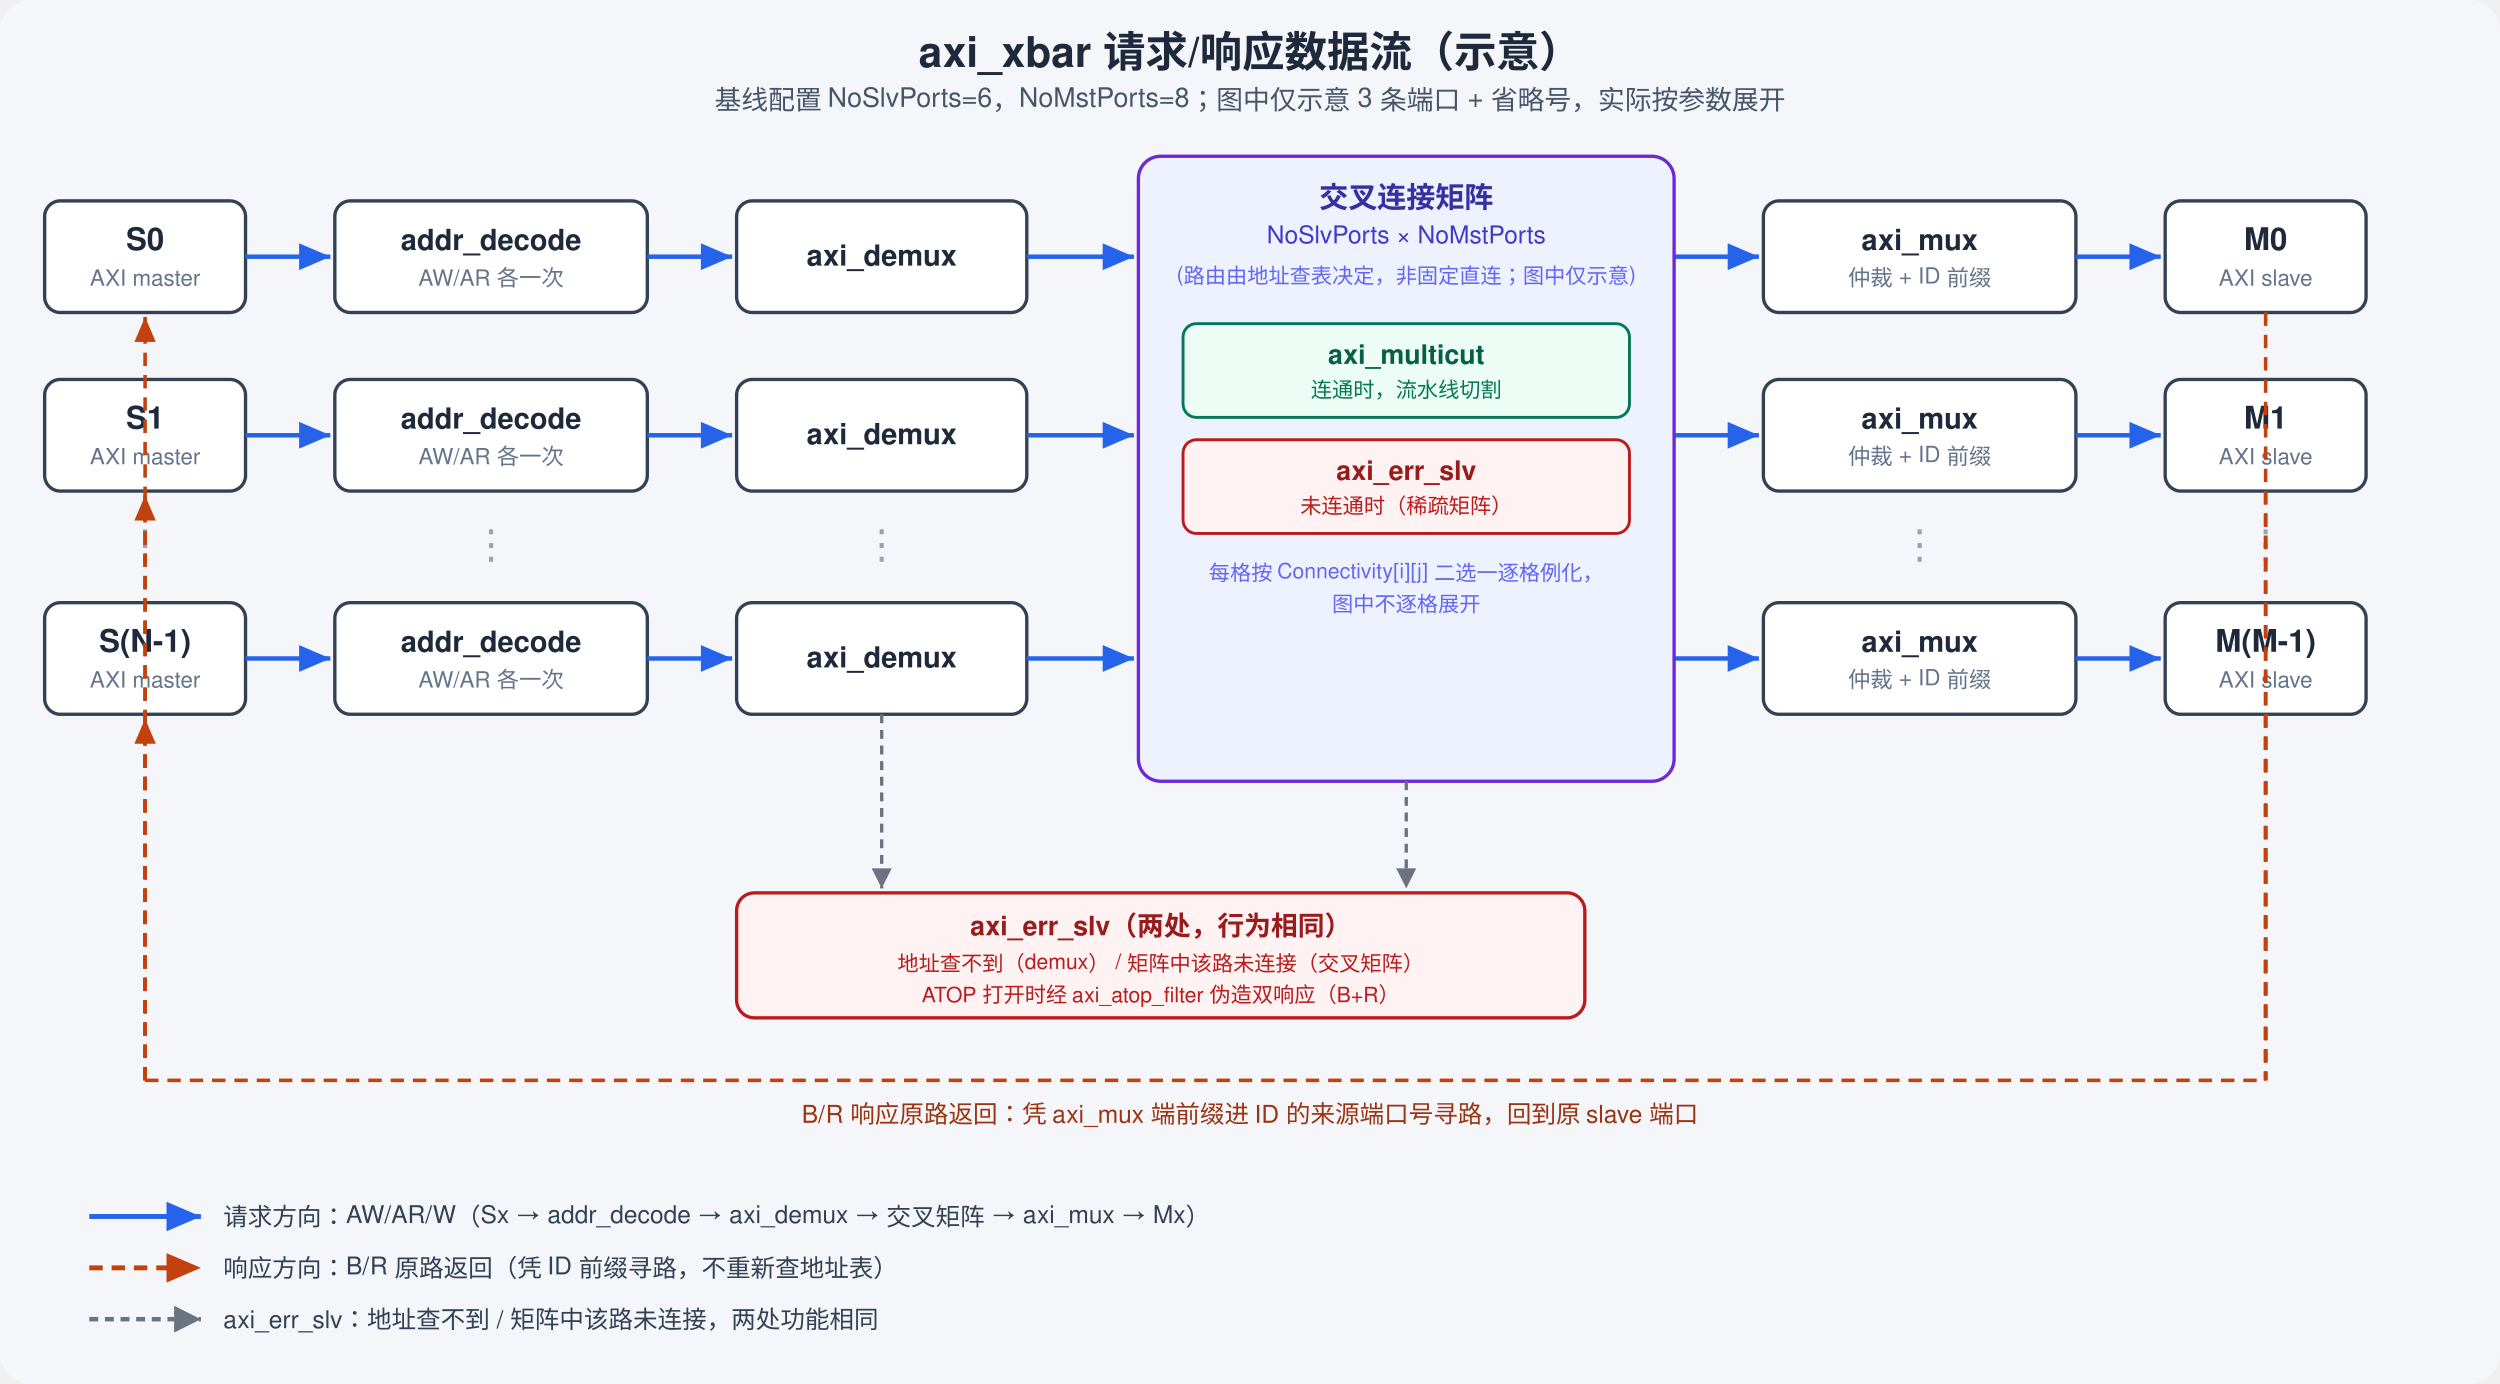
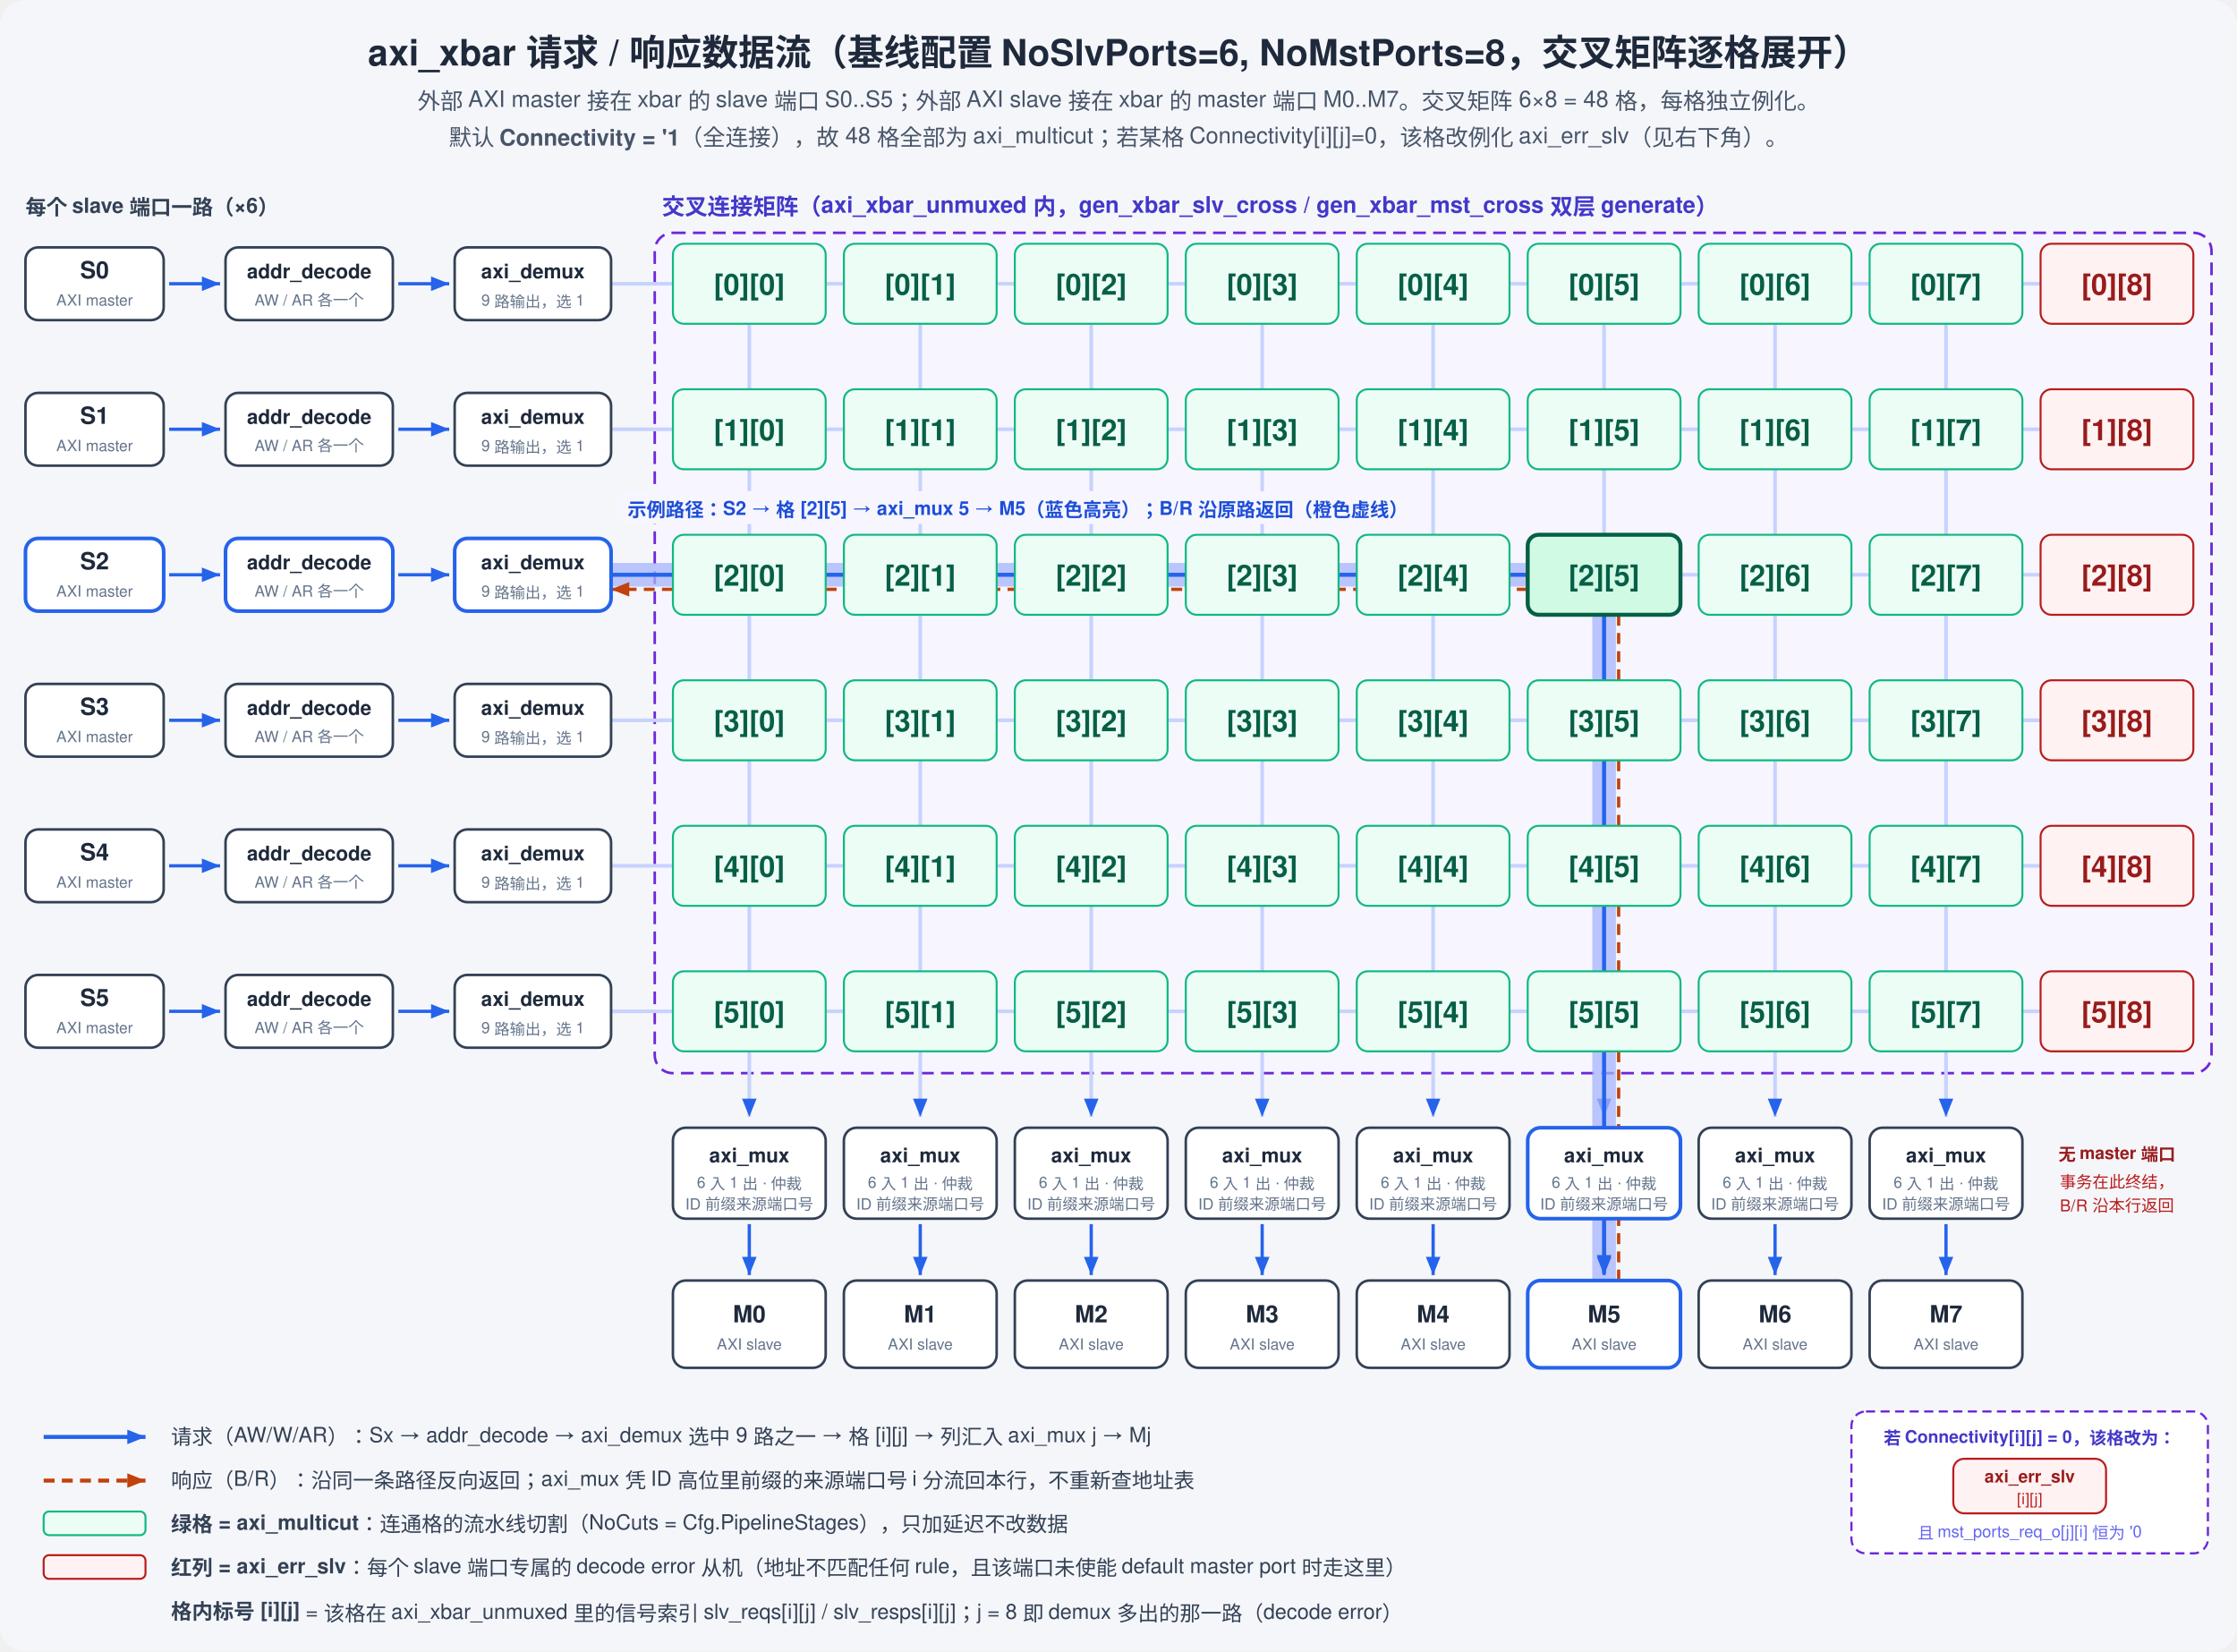
- <svg xmlns="http://www.w3.org/2000/svg" viewBox="0 0 1120 620" font-family="'Segoe UI', 'PingFang SC', 'Microsoft YaHei', Helvetica, Arial, sans-serif">
+ <svg xmlns="http://www.w3.org/2000/svg" viewBox="0 0 1230 908" font-family="'Segoe UI', 'PingFang SC', 'Microsoft YaHei', Helvetica, Arial, sans-serif">
  <defs>
-     <marker id="arrowBlue" markerWidth="10" markerHeight="10" refX="7" refY="3" orient="auto" markerUnits="strokeWidth">
-       <path d="M0,0 L7,3 L0,6 Z" fill="#2563eb" />
+     <marker id="arrowBlue" markerUnits="userSpaceOnUse" markerWidth="12" markerHeight="10" refX="10" refY="4" orient="auto">
+       <path d="M0,0 L10,4 L0,8 Z" fill="#2563eb" />
    </marker>
-     <marker id="arrowOrange" markerWidth="10" markerHeight="10" refX="7" refY="3" orient="auto" markerUnits="strokeWidth">
-       <path d="M0,0 L7,3 L0,6 Z" fill="#c2410c" />
-     </marker>
-     <marker id="arrowGray" markerWidth="9" markerHeight="9" refX="6" refY="3" orient="auto" markerUnits="strokeWidth">
-       <path d="M0,0 L6,3 L0,6 Z" fill="#6b7280" />
+     <marker id="arrowOrange" markerUnits="userSpaceOnUse" markerWidth="12" markerHeight="10" refX="10" refY="4" orient="auto">
+       <path d="M0,0 L10,4 L0,8 Z" fill="#c2410c" />
    </marker>
  </defs>
-   <rect x="0" y="0" width="1120" height="620" rx="14" fill="#f5f6fa" />
-   <text x="560" y="30" text-anchor="middle" font-size="19" font-weight="700" fill="#1e293b">axi_xbar 请求/响应数据流（示意）</text>
-   <text x="560" y="49" text-anchor="middle" font-size="12" fill="#475569">基线配置 NoSlvPorts=6，NoMstPorts=8；图中仅示意 3 条端口 + 省略号，实际按参数展开</text>
-   <rect x="20" y="90" width="90" height="50" rx="7" fill="#ffffff" stroke="#334155" stroke-width="1.5" />
-   <text x="65" y="112" text-anchor="middle" font-size="14" font-weight="700" fill="#1e293b">S0</text>
-   <text x="65" y="128" text-anchor="middle" font-size="10" fill="#64748b">AXI master</text>
-   <line x1="110" y1="115" x2="148" y2="115" stroke="#2563eb" stroke-width="2" marker-end="url(#arrowBlue)" />
-   <rect x="150" y="90" width="140" height="50" rx="7" fill="#ffffff" stroke="#334155" stroke-width="1.5" />
-   <text x="220" y="112" text-anchor="middle" font-size="13" font-weight="700" fill="#1e293b">addr_decode</text>
-   <text x="220" y="128" text-anchor="middle" font-size="10" fill="#64748b">AW/AR 各一次</text>
-   <line x1="290" y1="115" x2="328" y2="115" stroke="#2563eb" stroke-width="2" marker-end="url(#arrowBlue)" />
-   <rect x="330" y="90" width="130" height="50" rx="7" fill="#ffffff" stroke="#334155" stroke-width="1.5" />
-   <text x="395" y="119" text-anchor="middle" font-size="13" font-weight="700" fill="#1e293b">axi_demux</text>
-   <line x1="460" y1="115" x2="508" y2="115" stroke="#2563eb" stroke-width="2" marker-end="url(#arrowBlue)" />
-   <line x1="750" y1="115" x2="788" y2="115" stroke="#2563eb" stroke-width="2" marker-end="url(#arrowBlue)" />
-   <rect x="790" y="90" width="140" height="50" rx="7" fill="#ffffff" stroke="#334155" stroke-width="1.5" />
-   <text x="860" y="112" text-anchor="middle" font-size="13" font-weight="700" fill="#1e293b">axi_mux</text>
-   <text x="860" y="128" text-anchor="middle" font-size="10" fill="#64748b">仲裁 + ID 前缀</text>
-   <line x1="930" y1="115" x2="968" y2="115" stroke="#2563eb" stroke-width="2" marker-end="url(#arrowBlue)" />
-   <rect x="970" y="90" width="90" height="50" rx="7" fill="#ffffff" stroke="#334155" stroke-width="1.5" />
-   <text x="1015" y="112" text-anchor="middle" font-size="14" font-weight="700" fill="#1e293b">M0</text>
-   <text x="1015" y="128" text-anchor="middle" font-size="10" fill="#64748b">AXI slave</text>
-   <rect x="20" y="170" width="90" height="50" rx="7" fill="#ffffff" stroke="#334155" stroke-width="1.5" />
-   <text x="65" y="192" text-anchor="middle" font-size="14" font-weight="700" fill="#1e293b">S1</text>
-   <text x="65" y="208" text-anchor="middle" font-size="10" fill="#64748b">AXI master</text>
-   <line x1="110" y1="195" x2="148" y2="195" stroke="#2563eb" stroke-width="2" marker-end="url(#arrowBlue)" />
-   <rect x="150" y="170" width="140" height="50" rx="7" fill="#ffffff" stroke="#334155" stroke-width="1.5" />
-   <text x="220" y="192" text-anchor="middle" font-size="13" font-weight="700" fill="#1e293b">addr_decode</text>
-   <text x="220" y="208" text-anchor="middle" font-size="10" fill="#64748b">AW/AR 各一次</text>
-   <line x1="290" y1="195" x2="328" y2="195" stroke="#2563eb" stroke-width="2" marker-end="url(#arrowBlue)" />
-   <rect x="330" y="170" width="130" height="50" rx="7" fill="#ffffff" stroke="#334155" stroke-width="1.5" />
-   <text x="395" y="199" text-anchor="middle" font-size="13" font-weight="700" fill="#1e293b">axi_demux</text>
-   <line x1="460" y1="195" x2="508" y2="195" stroke="#2563eb" stroke-width="2" marker-end="url(#arrowBlue)" />
-   <line x1="750" y1="195" x2="788" y2="195" stroke="#2563eb" stroke-width="2" marker-end="url(#arrowBlue)" />
-   <rect x="790" y="170" width="140" height="50" rx="7" fill="#ffffff" stroke="#334155" stroke-width="1.5" />
-   <text x="860" y="192" text-anchor="middle" font-size="13" font-weight="700" fill="#1e293b">axi_mux</text>
-   <text x="860" y="208" text-anchor="middle" font-size="10" fill="#64748b">仲裁 + ID 前缀</text>
-   <line x1="930" y1="195" x2="968" y2="195" stroke="#2563eb" stroke-width="2" marker-end="url(#arrowBlue)" />
-   <rect x="970" y="170" width="90" height="50" rx="7" fill="#ffffff" stroke="#334155" stroke-width="1.5" />
-   <text x="1015" y="192" text-anchor="middle" font-size="14" font-weight="700" fill="#1e293b">M1</text>
-   <text x="1015" y="208" text-anchor="middle" font-size="10" fill="#64748b">AXI slave</text>
-   <text x="65" y="250" text-anchor="middle" font-size="18" fill="#94a3b8">⋮</text>
-   <text x="220" y="250" text-anchor="middle" font-size="18" fill="#94a3b8">⋮</text>
-   <text x="395" y="250" text-anchor="middle" font-size="18" fill="#94a3b8">⋮</text>
-   <text x="860" y="250" text-anchor="middle" font-size="18" fill="#94a3b8">⋮</text>
-   <text x="1015" y="250" text-anchor="middle" font-size="18" fill="#94a3b8">⋮</text>
-   <rect x="20" y="270" width="90" height="50" rx="7" fill="#ffffff" stroke="#334155" stroke-width="1.5" />
-   <text x="65" y="292" text-anchor="middle" font-size="14" font-weight="700" fill="#1e293b">S(N-1)</text>
-   <text x="65" y="308" text-anchor="middle" font-size="10" fill="#64748b">AXI master</text>
-   <line x1="110" y1="295" x2="148" y2="295" stroke="#2563eb" stroke-width="2" marker-end="url(#arrowBlue)" />
-   <rect x="150" y="270" width="140" height="50" rx="7" fill="#ffffff" stroke="#334155" stroke-width="1.5" />
-   <text x="220" y="292" text-anchor="middle" font-size="13" font-weight="700" fill="#1e293b">addr_decode</text>
-   <text x="220" y="308" text-anchor="middle" font-size="10" fill="#64748b">AW/AR 各一次</text>
-   <line x1="290" y1="295" x2="328" y2="295" stroke="#2563eb" stroke-width="2" marker-end="url(#arrowBlue)" />
-   <rect x="330" y="270" width="130" height="50" rx="7" fill="#ffffff" stroke="#334155" stroke-width="1.5" />
-   <text x="395" y="299" text-anchor="middle" font-size="13" font-weight="700" fill="#1e293b">axi_demux</text>
-   <line x1="460" y1="295" x2="508" y2="295" stroke="#2563eb" stroke-width="2" marker-end="url(#arrowBlue)" />
-   <line x1="750" y1="295" x2="788" y2="295" stroke="#2563eb" stroke-width="2" marker-end="url(#arrowBlue)" />
-   <rect x="790" y="270" width="140" height="50" rx="7" fill="#ffffff" stroke="#334155" stroke-width="1.5" />
-   <text x="860" y="292" text-anchor="middle" font-size="13" font-weight="700" fill="#1e293b">axi_mux</text>
-   <text x="860" y="308" text-anchor="middle" font-size="10" fill="#64748b">仲裁 + ID 前缀</text>
-   <line x1="930" y1="295" x2="968" y2="295" stroke="#2563eb" stroke-width="2" marker-end="url(#arrowBlue)" />
-   <rect x="970" y="270" width="90" height="50" rx="7" fill="#ffffff" stroke="#334155" stroke-width="1.5" />
-   <text x="1015" y="292" text-anchor="middle" font-size="14" font-weight="700" fill="#1e293b">M(M-1)</text>
-   <text x="1015" y="308" text-anchor="middle" font-size="10" fill="#64748b">AXI slave</text>
-   <rect x="510" y="70" width="240" height="280" rx="10" fill="#eef2ff" stroke="#6d28d9" stroke-width="1.5" />
-   <text x="630" y="93" text-anchor="middle" font-size="13" font-weight="700" fill="#3730a3">交叉连接矩阵</text>
-   <text x="630" y="109" text-anchor="middle" font-size="11" fill="#4338ca">NoSlvPorts × NoMstPorts</text>
-   <text x="630" y="126" text-anchor="middle" font-size="9.5" fill="#6366f1">(路由由地址查表决定，非固定直连；图中仅示意)</text>
-   <rect x="530" y="145" width="200" height="42" rx="6" fill="#ecfdf5" stroke="#047857" stroke-width="1.3" />
-   <text x="630" y="163" text-anchor="middle" font-size="12" font-weight="700" fill="#065f46">axi_multicut</text>
-   <text x="630" y="178" text-anchor="middle" font-size="9.5" fill="#047857">连通时，流水线切割</text>
-   <rect x="530" y="197" width="200" height="42" rx="6" fill="#fef2f2" stroke="#b91c1c" stroke-width="1.3" />
-   <text x="630" y="215" text-anchor="middle" font-size="12" font-weight="700" fill="#991b1b">axi_err_slv</text>
-   <text x="630" y="230" text-anchor="middle" font-size="9.5" fill="#b91c1c">未连通时（稀疏矩阵）</text>
-   <text x="630" y="260" text-anchor="middle" font-size="9.5" fill="#6366f1">每格按 Connectivity[i][j] 二选一逐格例化，</text>
-   <text x="630" y="274" text-anchor="middle" font-size="9.5" fill="#6366f1">图中不逐格展开</text>
-   <line x1="395" y1="320" x2="395" y2="398" stroke="#6b7280" stroke-width="1.5" stroke-dasharray="4,3" marker-end="url(#arrowGray)" />
-   <line x1="630" y1="350" x2="630" y2="398" stroke="#6b7280" stroke-width="1.5" stroke-dasharray="4,3" marker-end="url(#arrowGray)" />
-   <rect x="330" y="400" width="380" height="56" rx="8" fill="#fef2f2" stroke="#b91c1c" stroke-width="1.5" />
-   <text x="520" y="419" text-anchor="middle" font-size="12" font-weight="700" fill="#991b1b">axi_err_slv（两处，行为相同）</text>
-   <text x="520" y="435" text-anchor="middle" font-size="9.5" fill="#b91c1c">地址查不到（demux） / 矩阵中该路未连接（交叉矩阵）</text>
-   <text x="520" y="449" text-anchor="middle" font-size="9.5" fill="#b91c1c">ATOP 打开时经 axi_atop_filter 伪造双响应（B+R）</text>
-   <line x1="1015" y1="140" x2="1015" y2="484" stroke="#c2410c" stroke-width="1.6" stroke-dasharray="6,4" />
-   <line x1="1015" y1="220" x2="1015" y2="484" stroke="#c2410c" stroke-width="1.6" stroke-dasharray="6,4" />
-   <line x1="1015" y1="320" x2="1015" y2="484" stroke="#c2410c" stroke-width="1.6" stroke-dasharray="6,4" />
-   <line x1="65" y1="484" x2="1015" y2="484" stroke="#c2410c" stroke-width="1.6" stroke-dasharray="6,4" />
-   <line x1="65" y1="484" x2="65" y2="142" stroke="#c2410c" stroke-width="1.6" stroke-dasharray="6,4" marker-end="url(#arrowOrange)" />
-   <line x1="65" y1="484" x2="65" y2="222" stroke="#c2410c" stroke-width="1.6" stroke-dasharray="6,4" marker-end="url(#arrowOrange)" />
-   <line x1="65" y1="484" x2="65" y2="322" stroke="#c2410c" stroke-width="1.6" stroke-dasharray="6,4" marker-end="url(#arrowOrange)" />
-   <text x="560" y="503" text-anchor="middle" font-size="11" fill="#9a3412">B/R 响应原路返回：凭 axi_mux 端前缀进 ID 的来源端口号寻路，回到原 slave 端口</text>
-   <line x1="40" y1="545" x2="90" y2="545" stroke="#2563eb" stroke-width="2.2" marker-end="url(#arrowBlue)" />
-   <text x="100" y="549" font-size="11" fill="#334155">请求方向：AW/AR/W（Sx → addr_decode → axi_demux → 交叉矩阵 → axi_mux → Mx）</text>
-   <line x1="40" y1="568" x2="90" y2="568" stroke="#c2410c" stroke-width="2.2" stroke-dasharray="6,4" marker-end="url(#arrowOrange)" />
-   <text x="100" y="572" font-size="11" fill="#334155">响应方向：B/R 原路返回（凭 ID 前缀寻路，不重新查地址表）</text>
-   <line x1="40" y1="591" x2="90" y2="591" stroke="#6b7280" stroke-width="2" stroke-dasharray="4,3" marker-end="url(#arrowGray)" />
-   <text x="100" y="595" font-size="11" fill="#334155">axi_err_slv：地址查不到 / 矩阵中该路未连接，两处功能相同</text>
+   <rect x="0" y="0" width="1230" height="908" rx="14" fill="#f5f6fa" />
+   <text x="615" y="36" text-anchor="middle" font-size="20" font-weight="700" fill="#1e293b">axi_xbar 请求 / 响应数据流（基线配置 NoSlvPorts=6, NoMstPorts=8，交叉矩阵逐格展开）</text>
+   <text x="615" y="60" text-anchor="middle" font-size="12.5" fill="#475569">外部 AXI master 接在 xbar 的 slave 端口 S0..S5；外部 AXI slave 接在 xbar 的 master 端口 M0..M7。交叉矩阵 6×8 = 48 格，每格独立例化。</text>
+   <text x="615" y="80" text-anchor="middle" font-size="12.5" fill="#475569">默认 <tspan font-weight="700">Connectivity = '1</tspan>（全连接），故 48 格全部为 axi_multicut；若某格 Connectivity[i][j]=0，该格改例化 axi_err_slv（见右下角）。</text>
+   <rect x="360" y="128" width="856" height="462" rx="10" fill="#f7f6ff" stroke="#6d28d9" stroke-width="1.4" stroke-dasharray="7,4" />
+   <text x="364" y="118" font-size="12.5" font-weight="700" fill="#4338ca">交叉连接矩阵（axi_xbar_unmuxed 内，gen_xbar_slv_cross / gen_xbar_mst_cross 双层 generate）</text>
+   <line x1="336" y1="156" x2="1206" y2="156" stroke="#c7d2fe" stroke-width="2" />
+   <line x1="336" y1="236" x2="1206" y2="236" stroke="#c7d2fe" stroke-width="2" />
+   <line x1="336" y1="316" x2="1206" y2="316" stroke="#c7d2fe" stroke-width="2" />
+   <line x1="336" y1="396" x2="1206" y2="396" stroke="#c7d2fe" stroke-width="2" />
+   <line x1="336" y1="476" x2="1206" y2="476" stroke="#c7d2fe" stroke-width="2" />
+   <line x1="336" y1="556" x2="1206" y2="556" stroke="#c7d2fe" stroke-width="2" />
+   <line x1="412" y1="134" x2="412" y2="614" stroke="#c7d2fe" stroke-width="2" marker-end="url(#arrowBlue)" />
+   <line x1="506" y1="134" x2="506" y2="614" stroke="#c7d2fe" stroke-width="2" marker-end="url(#arrowBlue)" />
+   <line x1="600" y1="134" x2="600" y2="614" stroke="#c7d2fe" stroke-width="2" marker-end="url(#arrowBlue)" />
+   <line x1="694" y1="134" x2="694" y2="614" stroke="#c7d2fe" stroke-width="2" marker-end="url(#arrowBlue)" />
+   <line x1="788" y1="134" x2="788" y2="614" stroke="#c7d2fe" stroke-width="2" marker-end="url(#arrowBlue)" />
+   <line x1="882" y1="134" x2="882" y2="614" stroke="#c7d2fe" stroke-width="2" marker-end="url(#arrowBlue)" />
+   <line x1="976" y1="134" x2="976" y2="614" stroke="#c7d2fe" stroke-width="2" marker-end="url(#arrowBlue)" />
+   <line x1="1070" y1="134" x2="1070" y2="614" stroke="#c7d2fe" stroke-width="2" marker-end="url(#arrowBlue)" />
+   <polyline points="336,316 882,316 882,704" fill="none" stroke="#a5b4fc" stroke-width="13" stroke-linecap="round" stroke-linejoin="round" opacity="0.75" />
+   <polyline points="336,316 882,316 882,700" fill="none" stroke="#2563eb" stroke-width="2.2" marker-end="url(#arrowBlue)" />
+   <polyline points="890,704 890,324 336,324" fill="none" stroke="#c2410c" stroke-width="1.8" stroke-dasharray="6,4" marker-end="url(#arrowOrange)" />
+   <rect x="370" y="134" width="84" height="44" rx="6" fill="#ecfdf5" stroke="#10b981" stroke-width="1.1" />
+   <text x="412" y="162" text-anchor="middle" font-size="16" font-weight="700" fill="#065f46">[0][0]</text>
+   <rect x="464" y="134" width="84" height="44" rx="6" fill="#ecfdf5" stroke="#10b981" stroke-width="1.1" />
+   <text x="506" y="162" text-anchor="middle" font-size="16" font-weight="700" fill="#065f46">[0][1]</text>
+   <rect x="558" y="134" width="84" height="44" rx="6" fill="#ecfdf5" stroke="#10b981" stroke-width="1.1" />
+   <text x="600" y="162" text-anchor="middle" font-size="16" font-weight="700" fill="#065f46">[0][2]</text>
+   <rect x="652" y="134" width="84" height="44" rx="6" fill="#ecfdf5" stroke="#10b981" stroke-width="1.1" />
+   <text x="694" y="162" text-anchor="middle" font-size="16" font-weight="700" fill="#065f46">[0][3]</text>
+   <rect x="746" y="134" width="84" height="44" rx="6" fill="#ecfdf5" stroke="#10b981" stroke-width="1.1" />
+   <text x="788" y="162" text-anchor="middle" font-size="16" font-weight="700" fill="#065f46">[0][4]</text>
+   <rect x="840" y="134" width="84" height="44" rx="6" fill="#ecfdf5" stroke="#10b981" stroke-width="1.1" />
+   <text x="882" y="162" text-anchor="middle" font-size="16" font-weight="700" fill="#065f46">[0][5]</text>
+   <rect x="934" y="134" width="84" height="44" rx="6" fill="#ecfdf5" stroke="#10b981" stroke-width="1.1" />
+   <text x="976" y="162" text-anchor="middle" font-size="16" font-weight="700" fill="#065f46">[0][6]</text>
+   <rect x="1028" y="134" width="84" height="44" rx="6" fill="#ecfdf5" stroke="#10b981" stroke-width="1.1" />
+   <text x="1070" y="162" text-anchor="middle" font-size="16" font-weight="700" fill="#065f46">[0][7]</text>
+   <rect x="1122" y="134" width="84" height="44" rx="6" fill="#fef2f2" stroke="#b91c1c" stroke-width="1.1" />
+   <text x="1164" y="162" text-anchor="middle" font-size="16" font-weight="700" fill="#991b1b">[0][8]</text>
+   <rect x="370" y="214" width="84" height="44" rx="6" fill="#ecfdf5" stroke="#10b981" stroke-width="1.1" />
+   <text x="412" y="242" text-anchor="middle" font-size="16" font-weight="700" fill="#065f46">[1][0]</text>
+   <rect x="464" y="214" width="84" height="44" rx="6" fill="#ecfdf5" stroke="#10b981" stroke-width="1.1" />
+   <text x="506" y="242" text-anchor="middle" font-size="16" font-weight="700" fill="#065f46">[1][1]</text>
+   <rect x="558" y="214" width="84" height="44" rx="6" fill="#ecfdf5" stroke="#10b981" stroke-width="1.1" />
+   <text x="600" y="242" text-anchor="middle" font-size="16" font-weight="700" fill="#065f46">[1][2]</text>
+   <rect x="652" y="214" width="84" height="44" rx="6" fill="#ecfdf5" stroke="#10b981" stroke-width="1.1" />
+   <text x="694" y="242" text-anchor="middle" font-size="16" font-weight="700" fill="#065f46">[1][3]</text>
+   <rect x="746" y="214" width="84" height="44" rx="6" fill="#ecfdf5" stroke="#10b981" stroke-width="1.1" />
+   <text x="788" y="242" text-anchor="middle" font-size="16" font-weight="700" fill="#065f46">[1][4]</text>
+   <rect x="840" y="214" width="84" height="44" rx="6" fill="#ecfdf5" stroke="#10b981" stroke-width="1.1" />
+   <text x="882" y="242" text-anchor="middle" font-size="16" font-weight="700" fill="#065f46">[1][5]</text>
+   <rect x="934" y="214" width="84" height="44" rx="6" fill="#ecfdf5" stroke="#10b981" stroke-width="1.1" />
+   <text x="976" y="242" text-anchor="middle" font-size="16" font-weight="700" fill="#065f46">[1][6]</text>
+   <rect x="1028" y="214" width="84" height="44" rx="6" fill="#ecfdf5" stroke="#10b981" stroke-width="1.1" />
+   <text x="1070" y="242" text-anchor="middle" font-size="16" font-weight="700" fill="#065f46">[1][7]</text>
+   <rect x="1122" y="214" width="84" height="44" rx="6" fill="#fef2f2" stroke="#b91c1c" stroke-width="1.1" />
+   <text x="1164" y="242" text-anchor="middle" font-size="16" font-weight="700" fill="#991b1b">[1][8]</text>
+   <rect x="370" y="294" width="84" height="44" rx="6" fill="#ecfdf5" stroke="#10b981" stroke-width="1.1" />
+   <text x="412" y="322" text-anchor="middle" font-size="16" font-weight="700" fill="#065f46">[2][0]</text>
+   <rect x="464" y="294" width="84" height="44" rx="6" fill="#ecfdf5" stroke="#10b981" stroke-width="1.1" />
+   <text x="506" y="322" text-anchor="middle" font-size="16" font-weight="700" fill="#065f46">[2][1]</text>
+   <rect x="558" y="294" width="84" height="44" rx="6" fill="#ecfdf5" stroke="#10b981" stroke-width="1.1" />
+   <text x="600" y="322" text-anchor="middle" font-size="16" font-weight="700" fill="#065f46">[2][2]</text>
+   <rect x="652" y="294" width="84" height="44" rx="6" fill="#ecfdf5" stroke="#10b981" stroke-width="1.1" />
+   <text x="694" y="322" text-anchor="middle" font-size="16" font-weight="700" fill="#065f46">[2][3]</text>
+   <rect x="746" y="294" width="84" height="44" rx="6" fill="#ecfdf5" stroke="#10b981" stroke-width="1.1" />
+   <text x="788" y="322" text-anchor="middle" font-size="16" font-weight="700" fill="#065f46">[2][4]</text>
+   <rect x="840" y="294" width="84" height="44" rx="6" fill="#d1fae5" stroke="#065f46" stroke-width="2.2" />
+   <text x="882" y="322" text-anchor="middle" font-size="16" font-weight="700" fill="#065f46">[2][5]</text>
+   <rect x="934" y="294" width="84" height="44" rx="6" fill="#ecfdf5" stroke="#10b981" stroke-width="1.1" />
+   <text x="976" y="322" text-anchor="middle" font-size="16" font-weight="700" fill="#065f46">[2][6]</text>
+   <rect x="1028" y="294" width="84" height="44" rx="6" fill="#ecfdf5" stroke="#10b981" stroke-width="1.1" />
+   <text x="1070" y="322" text-anchor="middle" font-size="16" font-weight="700" fill="#065f46">[2][7]</text>
+   <rect x="1122" y="294" width="84" height="44" rx="6" fill="#fef2f2" stroke="#b91c1c" stroke-width="1.1" />
+   <text x="1164" y="322" text-anchor="middle" font-size="16" font-weight="700" fill="#991b1b">[2][8]</text>
+   <rect x="370" y="374" width="84" height="44" rx="6" fill="#ecfdf5" stroke="#10b981" stroke-width="1.1" />
+   <text x="412" y="402" text-anchor="middle" font-size="16" font-weight="700" fill="#065f46">[3][0]</text>
+   <rect x="464" y="374" width="84" height="44" rx="6" fill="#ecfdf5" stroke="#10b981" stroke-width="1.1" />
+   <text x="506" y="402" text-anchor="middle" font-size="16" font-weight="700" fill="#065f46">[3][1]</text>
+   <rect x="558" y="374" width="84" height="44" rx="6" fill="#ecfdf5" stroke="#10b981" stroke-width="1.1" />
+   <text x="600" y="402" text-anchor="middle" font-size="16" font-weight="700" fill="#065f46">[3][2]</text>
+   <rect x="652" y="374" width="84" height="44" rx="6" fill="#ecfdf5" stroke="#10b981" stroke-width="1.1" />
+   <text x="694" y="402" text-anchor="middle" font-size="16" font-weight="700" fill="#065f46">[3][3]</text>
+   <rect x="746" y="374" width="84" height="44" rx="6" fill="#ecfdf5" stroke="#10b981" stroke-width="1.1" />
+   <text x="788" y="402" text-anchor="middle" font-size="16" font-weight="700" fill="#065f46">[3][4]</text>
+   <rect x="840" y="374" width="84" height="44" rx="6" fill="#ecfdf5" stroke="#10b981" stroke-width="1.1" />
+   <text x="882" y="402" text-anchor="middle" font-size="16" font-weight="700" fill="#065f46">[3][5]</text>
+   <rect x="934" y="374" width="84" height="44" rx="6" fill="#ecfdf5" stroke="#10b981" stroke-width="1.1" />
+   <text x="976" y="402" text-anchor="middle" font-size="16" font-weight="700" fill="#065f46">[3][6]</text>
+   <rect x="1028" y="374" width="84" height="44" rx="6" fill="#ecfdf5" stroke="#10b981" stroke-width="1.1" />
+   <text x="1070" y="402" text-anchor="middle" font-size="16" font-weight="700" fill="#065f46">[3][7]</text>
+   <rect x="1122" y="374" width="84" height="44" rx="6" fill="#fef2f2" stroke="#b91c1c" stroke-width="1.1" />
+   <text x="1164" y="402" text-anchor="middle" font-size="16" font-weight="700" fill="#991b1b">[3][8]</text>
+   <rect x="370" y="454" width="84" height="44" rx="6" fill="#ecfdf5" stroke="#10b981" stroke-width="1.1" />
+   <text x="412" y="482" text-anchor="middle" font-size="16" font-weight="700" fill="#065f46">[4][0]</text>
+   <rect x="464" y="454" width="84" height="44" rx="6" fill="#ecfdf5" stroke="#10b981" stroke-width="1.1" />
+   <text x="506" y="482" text-anchor="middle" font-size="16" font-weight="700" fill="#065f46">[4][1]</text>
+   <rect x="558" y="454" width="84" height="44" rx="6" fill="#ecfdf5" stroke="#10b981" stroke-width="1.1" />
+   <text x="600" y="482" text-anchor="middle" font-size="16" font-weight="700" fill="#065f46">[4][2]</text>
+   <rect x="652" y="454" width="84" height="44" rx="6" fill="#ecfdf5" stroke="#10b981" stroke-width="1.1" />
+   <text x="694" y="482" text-anchor="middle" font-size="16" font-weight="700" fill="#065f46">[4][3]</text>
+   <rect x="746" y="454" width="84" height="44" rx="6" fill="#ecfdf5" stroke="#10b981" stroke-width="1.1" />
+   <text x="788" y="482" text-anchor="middle" font-size="16" font-weight="700" fill="#065f46">[4][4]</text>
+   <rect x="840" y="454" width="84" height="44" rx="6" fill="#ecfdf5" stroke="#10b981" stroke-width="1.1" />
+   <text x="882" y="482" text-anchor="middle" font-size="16" font-weight="700" fill="#065f46">[4][5]</text>
+   <rect x="934" y="454" width="84" height="44" rx="6" fill="#ecfdf5" stroke="#10b981" stroke-width="1.1" />
+   <text x="976" y="482" text-anchor="middle" font-size="16" font-weight="700" fill="#065f46">[4][6]</text>
+   <rect x="1028" y="454" width="84" height="44" rx="6" fill="#ecfdf5" stroke="#10b981" stroke-width="1.1" />
+   <text x="1070" y="482" text-anchor="middle" font-size="16" font-weight="700" fill="#065f46">[4][7]</text>
+   <rect x="1122" y="454" width="84" height="44" rx="6" fill="#fef2f2" stroke="#b91c1c" stroke-width="1.1" />
+   <text x="1164" y="482" text-anchor="middle" font-size="16" font-weight="700" fill="#991b1b">[4][8]</text>
+   <rect x="370" y="534" width="84" height="44" rx="6" fill="#ecfdf5" stroke="#10b981" stroke-width="1.1" />
+   <text x="412" y="562" text-anchor="middle" font-size="16" font-weight="700" fill="#065f46">[5][0]</text>
+   <rect x="464" y="534" width="84" height="44" rx="6" fill="#ecfdf5" stroke="#10b981" stroke-width="1.1" />
+   <text x="506" y="562" text-anchor="middle" font-size="16" font-weight="700" fill="#065f46">[5][1]</text>
+   <rect x="558" y="534" width="84" height="44" rx="6" fill="#ecfdf5" stroke="#10b981" stroke-width="1.1" />
+   <text x="600" y="562" text-anchor="middle" font-size="16" font-weight="700" fill="#065f46">[5][2]</text>
+   <rect x="652" y="534" width="84" height="44" rx="6" fill="#ecfdf5" stroke="#10b981" stroke-width="1.1" />
+   <text x="694" y="562" text-anchor="middle" font-size="16" font-weight="700" fill="#065f46">[5][3]</text>
+   <rect x="746" y="534" width="84" height="44" rx="6" fill="#ecfdf5" stroke="#10b981" stroke-width="1.1" />
+   <text x="788" y="562" text-anchor="middle" font-size="16" font-weight="700" fill="#065f46">[5][4]</text>
+   <rect x="840" y="534" width="84" height="44" rx="6" fill="#ecfdf5" stroke="#10b981" stroke-width="1.1" />
+   <text x="882" y="562" text-anchor="middle" font-size="16" font-weight="700" fill="#065f46">[5][5]</text>
+   <rect x="934" y="534" width="84" height="44" rx="6" fill="#ecfdf5" stroke="#10b981" stroke-width="1.1" />
+   <text x="976" y="562" text-anchor="middle" font-size="16" font-weight="700" fill="#065f46">[5][6]</text>
+   <rect x="1028" y="534" width="84" height="44" rx="6" fill="#ecfdf5" stroke="#10b981" stroke-width="1.1" />
+   <text x="1070" y="562" text-anchor="middle" font-size="16" font-weight="700" fill="#065f46">[5][7]</text>
+   <rect x="1122" y="534" width="84" height="44" rx="6" fill="#fef2f2" stroke="#b91c1c" stroke-width="1.1" />
+   <text x="1164" y="562" text-anchor="middle" font-size="16" font-weight="700" fill="#991b1b">[5][8]</text>
+   <rect x="14" y="136" width="76" height="40" rx="7" fill="#ffffff" stroke="#334155" stroke-width="1.4" />
+   <text x="52" y="153" text-anchor="middle" font-size="13" font-weight="700" fill="#1e293b">S0</text>
+   <text x="52" y="168" text-anchor="middle" font-size="8.5" fill="#64748b">AXI master</text>
+   <line x1="93" y1="156" x2="121" y2="156" stroke="#2563eb" stroke-width="1.8" marker-end="url(#arrowBlue)" />
+   <rect x="124" y="136" width="92" height="40" rx="7" fill="#ffffff" stroke="#334155" stroke-width="1.4" />
+   <text x="170" y="153" text-anchor="middle" font-size="11" font-weight="700" fill="#1e293b">addr_decode</text>
+   <text x="170" y="168" text-anchor="middle" font-size="8.5" fill="#64748b">AW / AR 各一个</text>
+   <line x1="219" y1="156" x2="247" y2="156" stroke="#2563eb" stroke-width="1.8" marker-end="url(#arrowBlue)" />
+   <rect x="250" y="136" width="86" height="40" rx="7" fill="#ffffff" stroke="#334155" stroke-width="1.4" />
+   <text x="293" y="153" text-anchor="middle" font-size="11" font-weight="700" fill="#1e293b">axi_demux</text>
+   <text x="293" y="168" text-anchor="middle" font-size="8.5" fill="#64748b">9 路输出，选 1</text>
+   <rect x="14" y="216" width="76" height="40" rx="7" fill="#ffffff" stroke="#334155" stroke-width="1.4" />
+   <text x="52" y="233" text-anchor="middle" font-size="13" font-weight="700" fill="#1e293b">S1</text>
+   <text x="52" y="248" text-anchor="middle" font-size="8.5" fill="#64748b">AXI master</text>
+   <line x1="93" y1="236" x2="121" y2="236" stroke="#2563eb" stroke-width="1.8" marker-end="url(#arrowBlue)" />
+   <rect x="124" y="216" width="92" height="40" rx="7" fill="#ffffff" stroke="#334155" stroke-width="1.4" />
+   <text x="170" y="233" text-anchor="middle" font-size="11" font-weight="700" fill="#1e293b">addr_decode</text>
+   <text x="170" y="248" text-anchor="middle" font-size="8.5" fill="#64748b">AW / AR 各一个</text>
+   <line x1="219" y1="236" x2="247" y2="236" stroke="#2563eb" stroke-width="1.8" marker-end="url(#arrowBlue)" />
+   <rect x="250" y="216" width="86" height="40" rx="7" fill="#ffffff" stroke="#334155" stroke-width="1.4" />
+   <text x="293" y="233" text-anchor="middle" font-size="11" font-weight="700" fill="#1e293b">axi_demux</text>
+   <text x="293" y="248" text-anchor="middle" font-size="8.5" fill="#64748b">9 路输出，选 1</text>
+   <rect x="14" y="296" width="76" height="40" rx="7" fill="#ffffff" stroke="#2563eb" stroke-width="2.0" />
+   <text x="52" y="313" text-anchor="middle" font-size="13" font-weight="700" fill="#1e293b">S2</text>
+   <text x="52" y="328" text-anchor="middle" font-size="8.5" fill="#64748b">AXI master</text>
+   <line x1="93" y1="316" x2="121" y2="316" stroke="#2563eb" stroke-width="1.8" marker-end="url(#arrowBlue)" />
+   <rect x="124" y="296" width="92" height="40" rx="7" fill="#ffffff" stroke="#2563eb" stroke-width="2.0" />
+   <text x="170" y="313" text-anchor="middle" font-size="11" font-weight="700" fill="#1e293b">addr_decode</text>
+   <text x="170" y="328" text-anchor="middle" font-size="8.5" fill="#64748b">AW / AR 各一个</text>
+   <line x1="219" y1="316" x2="247" y2="316" stroke="#2563eb" stroke-width="1.8" marker-end="url(#arrowBlue)" />
+   <rect x="250" y="296" width="86" height="40" rx="7" fill="#ffffff" stroke="#2563eb" stroke-width="2.0" />
+   <text x="293" y="313" text-anchor="middle" font-size="11" font-weight="700" fill="#1e293b">axi_demux</text>
+   <text x="293" y="328" text-anchor="middle" font-size="8.5" fill="#64748b">9 路输出，选 1</text>
+   <rect x="14" y="376" width="76" height="40" rx="7" fill="#ffffff" stroke="#334155" stroke-width="1.4" />
+   <text x="52" y="393" text-anchor="middle" font-size="13" font-weight="700" fill="#1e293b">S3</text>
+   <text x="52" y="408" text-anchor="middle" font-size="8.5" fill="#64748b">AXI master</text>
+   <line x1="93" y1="396" x2="121" y2="396" stroke="#2563eb" stroke-width="1.8" marker-end="url(#arrowBlue)" />
+   <rect x="124" y="376" width="92" height="40" rx="7" fill="#ffffff" stroke="#334155" stroke-width="1.4" />
+   <text x="170" y="393" text-anchor="middle" font-size="11" font-weight="700" fill="#1e293b">addr_decode</text>
+   <text x="170" y="408" text-anchor="middle" font-size="8.5" fill="#64748b">AW / AR 各一个</text>
+   <line x1="219" y1="396" x2="247" y2="396" stroke="#2563eb" stroke-width="1.8" marker-end="url(#arrowBlue)" />
+   <rect x="250" y="376" width="86" height="40" rx="7" fill="#ffffff" stroke="#334155" stroke-width="1.4" />
+   <text x="293" y="393" text-anchor="middle" font-size="11" font-weight="700" fill="#1e293b">axi_demux</text>
+   <text x="293" y="408" text-anchor="middle" font-size="8.5" fill="#64748b">9 路输出，选 1</text>
+   <rect x="14" y="456" width="76" height="40" rx="7" fill="#ffffff" stroke="#334155" stroke-width="1.4" />
+   <text x="52" y="473" text-anchor="middle" font-size="13" font-weight="700" fill="#1e293b">S4</text>
+   <text x="52" y="488" text-anchor="middle" font-size="8.5" fill="#64748b">AXI master</text>
+   <line x1="93" y1="476" x2="121" y2="476" stroke="#2563eb" stroke-width="1.8" marker-end="url(#arrowBlue)" />
+   <rect x="124" y="456" width="92" height="40" rx="7" fill="#ffffff" stroke="#334155" stroke-width="1.4" />
+   <text x="170" y="473" text-anchor="middle" font-size="11" font-weight="700" fill="#1e293b">addr_decode</text>
+   <text x="170" y="488" text-anchor="middle" font-size="8.5" fill="#64748b">AW / AR 各一个</text>
+   <line x1="219" y1="476" x2="247" y2="476" stroke="#2563eb" stroke-width="1.8" marker-end="url(#arrowBlue)" />
+   <rect x="250" y="456" width="86" height="40" rx="7" fill="#ffffff" stroke="#334155" stroke-width="1.4" />
+   <text x="293" y="473" text-anchor="middle" font-size="11" font-weight="700" fill="#1e293b">axi_demux</text>
+   <text x="293" y="488" text-anchor="middle" font-size="8.5" fill="#64748b">9 路输出，选 1</text>
+   <rect x="14" y="536" width="76" height="40" rx="7" fill="#ffffff" stroke="#334155" stroke-width="1.4" />
+   <text x="52" y="553" text-anchor="middle" font-size="13" font-weight="700" fill="#1e293b">S5</text>
+   <text x="52" y="568" text-anchor="middle" font-size="8.5" fill="#64748b">AXI master</text>
+   <line x1="93" y1="556" x2="121" y2="556" stroke="#2563eb" stroke-width="1.8" marker-end="url(#arrowBlue)" />
+   <rect x="124" y="536" width="92" height="40" rx="7" fill="#ffffff" stroke="#334155" stroke-width="1.4" />
+   <text x="170" y="553" text-anchor="middle" font-size="11" font-weight="700" fill="#1e293b">addr_decode</text>
+   <text x="170" y="568" text-anchor="middle" font-size="8.5" fill="#64748b">AW / AR 各一个</text>
+   <line x1="219" y1="556" x2="247" y2="556" stroke="#2563eb" stroke-width="1.8" marker-end="url(#arrowBlue)" />
+   <rect x="250" y="536" width="86" height="40" rx="7" fill="#ffffff" stroke="#334155" stroke-width="1.4" />
+   <text x="293" y="553" text-anchor="middle" font-size="11" font-weight="700" fill="#1e293b">axi_demux</text>
+   <text x="293" y="568" text-anchor="middle" font-size="8.5" fill="#64748b">9 路输出，选 1</text>
+   <text x="14" y="118" font-size="11.5" font-weight="700" fill="#334155">每个 slave 端口一路（×6）</text>
+   <rect x="340" y="270" width="440" height="18" rx="4" fill="#f7f6ff" />
+   <text x="345" y="284" font-size="10.5" font-weight="700" fill="#1d4ed8">示例路径：S2 → 格 [2][5] → axi_mux 5 → M5（蓝色高亮）；B/R 沿原路返回（橙色虚线）</text>
+   <rect x="370" y="620" width="84" height="50" rx="7" fill="#ffffff" stroke="#334155" stroke-width="1.4" />
+   <text x="412" y="639" text-anchor="middle" font-size="11" font-weight="700" fill="#1e293b">axi_mux</text>
+   <text x="412" y="653" text-anchor="middle" font-size="8.5" fill="#64748b">6 入 1 出 · 仲裁</text>
+   <text x="412" y="665" text-anchor="middle" font-size="8.5" fill="#64748b">ID 前缀来源端口号</text>
+   <line x1="412" y1="673" x2="412" y2="701" stroke="#2563eb" stroke-width="1.8" marker-end="url(#arrowBlue)" />
+   <rect x="370" y="704" width="84" height="48" rx="7" fill="#ffffff" stroke="#334155" stroke-width="1.4" />
+   <text x="412" y="727" text-anchor="middle" font-size="13" font-weight="700" fill="#1e293b">M0</text>
+   <text x="412" y="742" text-anchor="middle" font-size="8.5" fill="#64748b">AXI slave</text>
+   <rect x="464" y="620" width="84" height="50" rx="7" fill="#ffffff" stroke="#334155" stroke-width="1.4" />
+   <text x="506" y="639" text-anchor="middle" font-size="11" font-weight="700" fill="#1e293b">axi_mux</text>
+   <text x="506" y="653" text-anchor="middle" font-size="8.5" fill="#64748b">6 入 1 出 · 仲裁</text>
+   <text x="506" y="665" text-anchor="middle" font-size="8.5" fill="#64748b">ID 前缀来源端口号</text>
+   <line x1="506" y1="673" x2="506" y2="701" stroke="#2563eb" stroke-width="1.8" marker-end="url(#arrowBlue)" />
+   <rect x="464" y="704" width="84" height="48" rx="7" fill="#ffffff" stroke="#334155" stroke-width="1.4" />
+   <text x="506" y="727" text-anchor="middle" font-size="13" font-weight="700" fill="#1e293b">M1</text>
+   <text x="506" y="742" text-anchor="middle" font-size="8.5" fill="#64748b">AXI slave</text>
+   <rect x="558" y="620" width="84" height="50" rx="7" fill="#ffffff" stroke="#334155" stroke-width="1.4" />
+   <text x="600" y="639" text-anchor="middle" font-size="11" font-weight="700" fill="#1e293b">axi_mux</text>
+   <text x="600" y="653" text-anchor="middle" font-size="8.5" fill="#64748b">6 入 1 出 · 仲裁</text>
+   <text x="600" y="665" text-anchor="middle" font-size="8.5" fill="#64748b">ID 前缀来源端口号</text>
+   <line x1="600" y1="673" x2="600" y2="701" stroke="#2563eb" stroke-width="1.8" marker-end="url(#arrowBlue)" />
+   <rect x="558" y="704" width="84" height="48" rx="7" fill="#ffffff" stroke="#334155" stroke-width="1.4" />
+   <text x="600" y="727" text-anchor="middle" font-size="13" font-weight="700" fill="#1e293b">M2</text>
+   <text x="600" y="742" text-anchor="middle" font-size="8.5" fill="#64748b">AXI slave</text>
+   <rect x="652" y="620" width="84" height="50" rx="7" fill="#ffffff" stroke="#334155" stroke-width="1.4" />
+   <text x="694" y="639" text-anchor="middle" font-size="11" font-weight="700" fill="#1e293b">axi_mux</text>
+   <text x="694" y="653" text-anchor="middle" font-size="8.5" fill="#64748b">6 入 1 出 · 仲裁</text>
+   <text x="694" y="665" text-anchor="middle" font-size="8.5" fill="#64748b">ID 前缀来源端口号</text>
+   <line x1="694" y1="673" x2="694" y2="701" stroke="#2563eb" stroke-width="1.8" marker-end="url(#arrowBlue)" />
+   <rect x="652" y="704" width="84" height="48" rx="7" fill="#ffffff" stroke="#334155" stroke-width="1.4" />
+   <text x="694" y="727" text-anchor="middle" font-size="13" font-weight="700" fill="#1e293b">M3</text>
+   <text x="694" y="742" text-anchor="middle" font-size="8.5" fill="#64748b">AXI slave</text>
+   <rect x="746" y="620" width="84" height="50" rx="7" fill="#ffffff" stroke="#334155" stroke-width="1.4" />
+   <text x="788" y="639" text-anchor="middle" font-size="11" font-weight="700" fill="#1e293b">axi_mux</text>
+   <text x="788" y="653" text-anchor="middle" font-size="8.5" fill="#64748b">6 入 1 出 · 仲裁</text>
+   <text x="788" y="665" text-anchor="middle" font-size="8.5" fill="#64748b">ID 前缀来源端口号</text>
+   <line x1="788" y1="673" x2="788" y2="701" stroke="#2563eb" stroke-width="1.8" marker-end="url(#arrowBlue)" />
+   <rect x="746" y="704" width="84" height="48" rx="7" fill="#ffffff" stroke="#334155" stroke-width="1.4" />
+   <text x="788" y="727" text-anchor="middle" font-size="13" font-weight="700" fill="#1e293b">M4</text>
+   <text x="788" y="742" text-anchor="middle" font-size="8.5" fill="#64748b">AXI slave</text>
+   <rect x="840" y="620" width="84" height="50" rx="7" fill="#ffffff" stroke="#2563eb" stroke-width="2.0" />
+   <text x="882" y="639" text-anchor="middle" font-size="11" font-weight="700" fill="#1e293b">axi_mux</text>
+   <text x="882" y="653" text-anchor="middle" font-size="8.5" fill="#64748b">6 入 1 出 · 仲裁</text>
+   <text x="882" y="665" text-anchor="middle" font-size="8.5" fill="#64748b">ID 前缀来源端口号</text>
+   <line x1="882" y1="673" x2="882" y2="701" stroke="#2563eb" stroke-width="1.8" marker-end="url(#arrowBlue)" />
+   <rect x="840" y="704" width="84" height="48" rx="7" fill="#ffffff" stroke="#2563eb" stroke-width="2.0" />
+   <text x="882" y="727" text-anchor="middle" font-size="13" font-weight="700" fill="#1e293b">M5</text>
+   <text x="882" y="742" text-anchor="middle" font-size="8.5" fill="#64748b">AXI slave</text>
+   <rect x="934" y="620" width="84" height="50" rx="7" fill="#ffffff" stroke="#334155" stroke-width="1.4" />
+   <text x="976" y="639" text-anchor="middle" font-size="11" font-weight="700" fill="#1e293b">axi_mux</text>
+   <text x="976" y="653" text-anchor="middle" font-size="8.5" fill="#64748b">6 入 1 出 · 仲裁</text>
+   <text x="976" y="665" text-anchor="middle" font-size="8.5" fill="#64748b">ID 前缀来源端口号</text>
+   <line x1="976" y1="673" x2="976" y2="701" stroke="#2563eb" stroke-width="1.8" marker-end="url(#arrowBlue)" />
+   <rect x="934" y="704" width="84" height="48" rx="7" fill="#ffffff" stroke="#334155" stroke-width="1.4" />
+   <text x="976" y="727" text-anchor="middle" font-size="13" font-weight="700" fill="#1e293b">M6</text>
+   <text x="976" y="742" text-anchor="middle" font-size="8.5" fill="#64748b">AXI slave</text>
+   <rect x="1028" y="620" width="84" height="50" rx="7" fill="#ffffff" stroke="#334155" stroke-width="1.4" />
+   <text x="1070" y="639" text-anchor="middle" font-size="11" font-weight="700" fill="#1e293b">axi_mux</text>
+   <text x="1070" y="653" text-anchor="middle" font-size="8.5" fill="#64748b">6 入 1 出 · 仲裁</text>
+   <text x="1070" y="665" text-anchor="middle" font-size="8.5" fill="#64748b">ID 前缀来源端口号</text>
+   <line x1="1070" y1="673" x2="1070" y2="701" stroke="#2563eb" stroke-width="1.8" marker-end="url(#arrowBlue)" />
+   <rect x="1028" y="704" width="84" height="48" rx="7" fill="#ffffff" stroke="#334155" stroke-width="1.4" />
+   <text x="1070" y="727" text-anchor="middle" font-size="13" font-weight="700" fill="#1e293b">M7</text>
+   <text x="1070" y="742" text-anchor="middle" font-size="8.5" fill="#64748b">AXI slave</text>
+   <text x="1164" y="638" text-anchor="middle" font-size="9.5" font-weight="700" fill="#991b1b">无 master 端口</text>
+   <text x="1164" y="653" text-anchor="middle" font-size="9" fill="#b91c1c">事务在此终结，</text>
+   <text x="1164" y="666" text-anchor="middle" font-size="9" fill="#b91c1c">B/R 沿本行返回</text>
+   <line x1="24" y1="790" x2="80" y2="790" stroke="#2563eb" stroke-width="2.2" marker-end="url(#arrowBlue)" />
+   <text x="94" y="794" font-size="11.5" fill="#334155">请求（AW/W/AR）：Sx → addr_decode → axi_demux 选中 9 路之一 → 格 [i][j] → 列汇入 axi_mux j → Mj</text>
+   <line x1="24" y1="814" x2="80" y2="814" stroke="#c2410c" stroke-width="2.2" stroke-dasharray="6,4" marker-end="url(#arrowOrange)" />
+   <text x="94" y="818" font-size="11.5" fill="#334155">响应（B/R）：沿同一条路径反向返回；axi_mux 凭 ID 高位里前缀的来源端口号 i 分流回本行，不重新查地址表</text>
+   <rect x="24" y="831" width="56" height="13" rx="3" fill="#ecfdf5" stroke="#10b981" stroke-width="1.1" />
+   <text x="94" y="842" font-size="11.5" fill="#334155">
+     <tspan font-weight="700">绿格 = axi_multicut</tspan>：连通格的流水线切割（NoCuts = Cfg.PipelineStages），只加延迟不改数据</text>
+   <rect x="24" y="855" width="56" height="13" rx="3" fill="#fef2f2" stroke="#b91c1c" stroke-width="1.1" />
+   <text x="94" y="866" font-size="11.5" fill="#334155">
+     <tspan font-weight="700">红列 = axi_err_slv</tspan>：每个 slave 端口专属的 decode error 从机（地址不匹配任何 rule，且该端口未使能 default master port 时走这里）</text>
+   <text x="94" y="890" font-size="11.5" fill="#334155">
+     <tspan font-weight="700">格内标号 [i][j]</tspan> = 该格在 axi_xbar_unmuxed 里的信号索引 slv_reqs[i][j] / slv_resps[i][j]；j = 8 即 demux 多出的那一路（decode error）</text>
+   <rect x="1018" y="776" width="196" height="78" rx="8" fill="#ffffff" stroke="#6d28d9" stroke-width="1.2" stroke-dasharray="5,3" />
+   <text x="1116" y="794" text-anchor="middle" font-size="9.5" font-weight="700" fill="#4338ca">若 Connectivity[i][j] = 0，该格改为：</text>
+   <rect x="1074" y="802" width="84" height="30" rx="6" fill="#fef2f2" stroke="#b91c1c" stroke-width="1.1" />
+   <text x="1116" y="815" text-anchor="middle" font-size="9.5" font-weight="700" fill="#991b1b">axi_err_slv</text>
+   <text x="1116" y="827" text-anchor="middle" font-size="8.5" fill="#b91c1c">[i][j]</text>
+   <text x="1116" y="846" text-anchor="middle" font-size="9" fill="#6366f1">且 mst_ports_req_o[j][i] 恒为 '0</text>
</svg>
